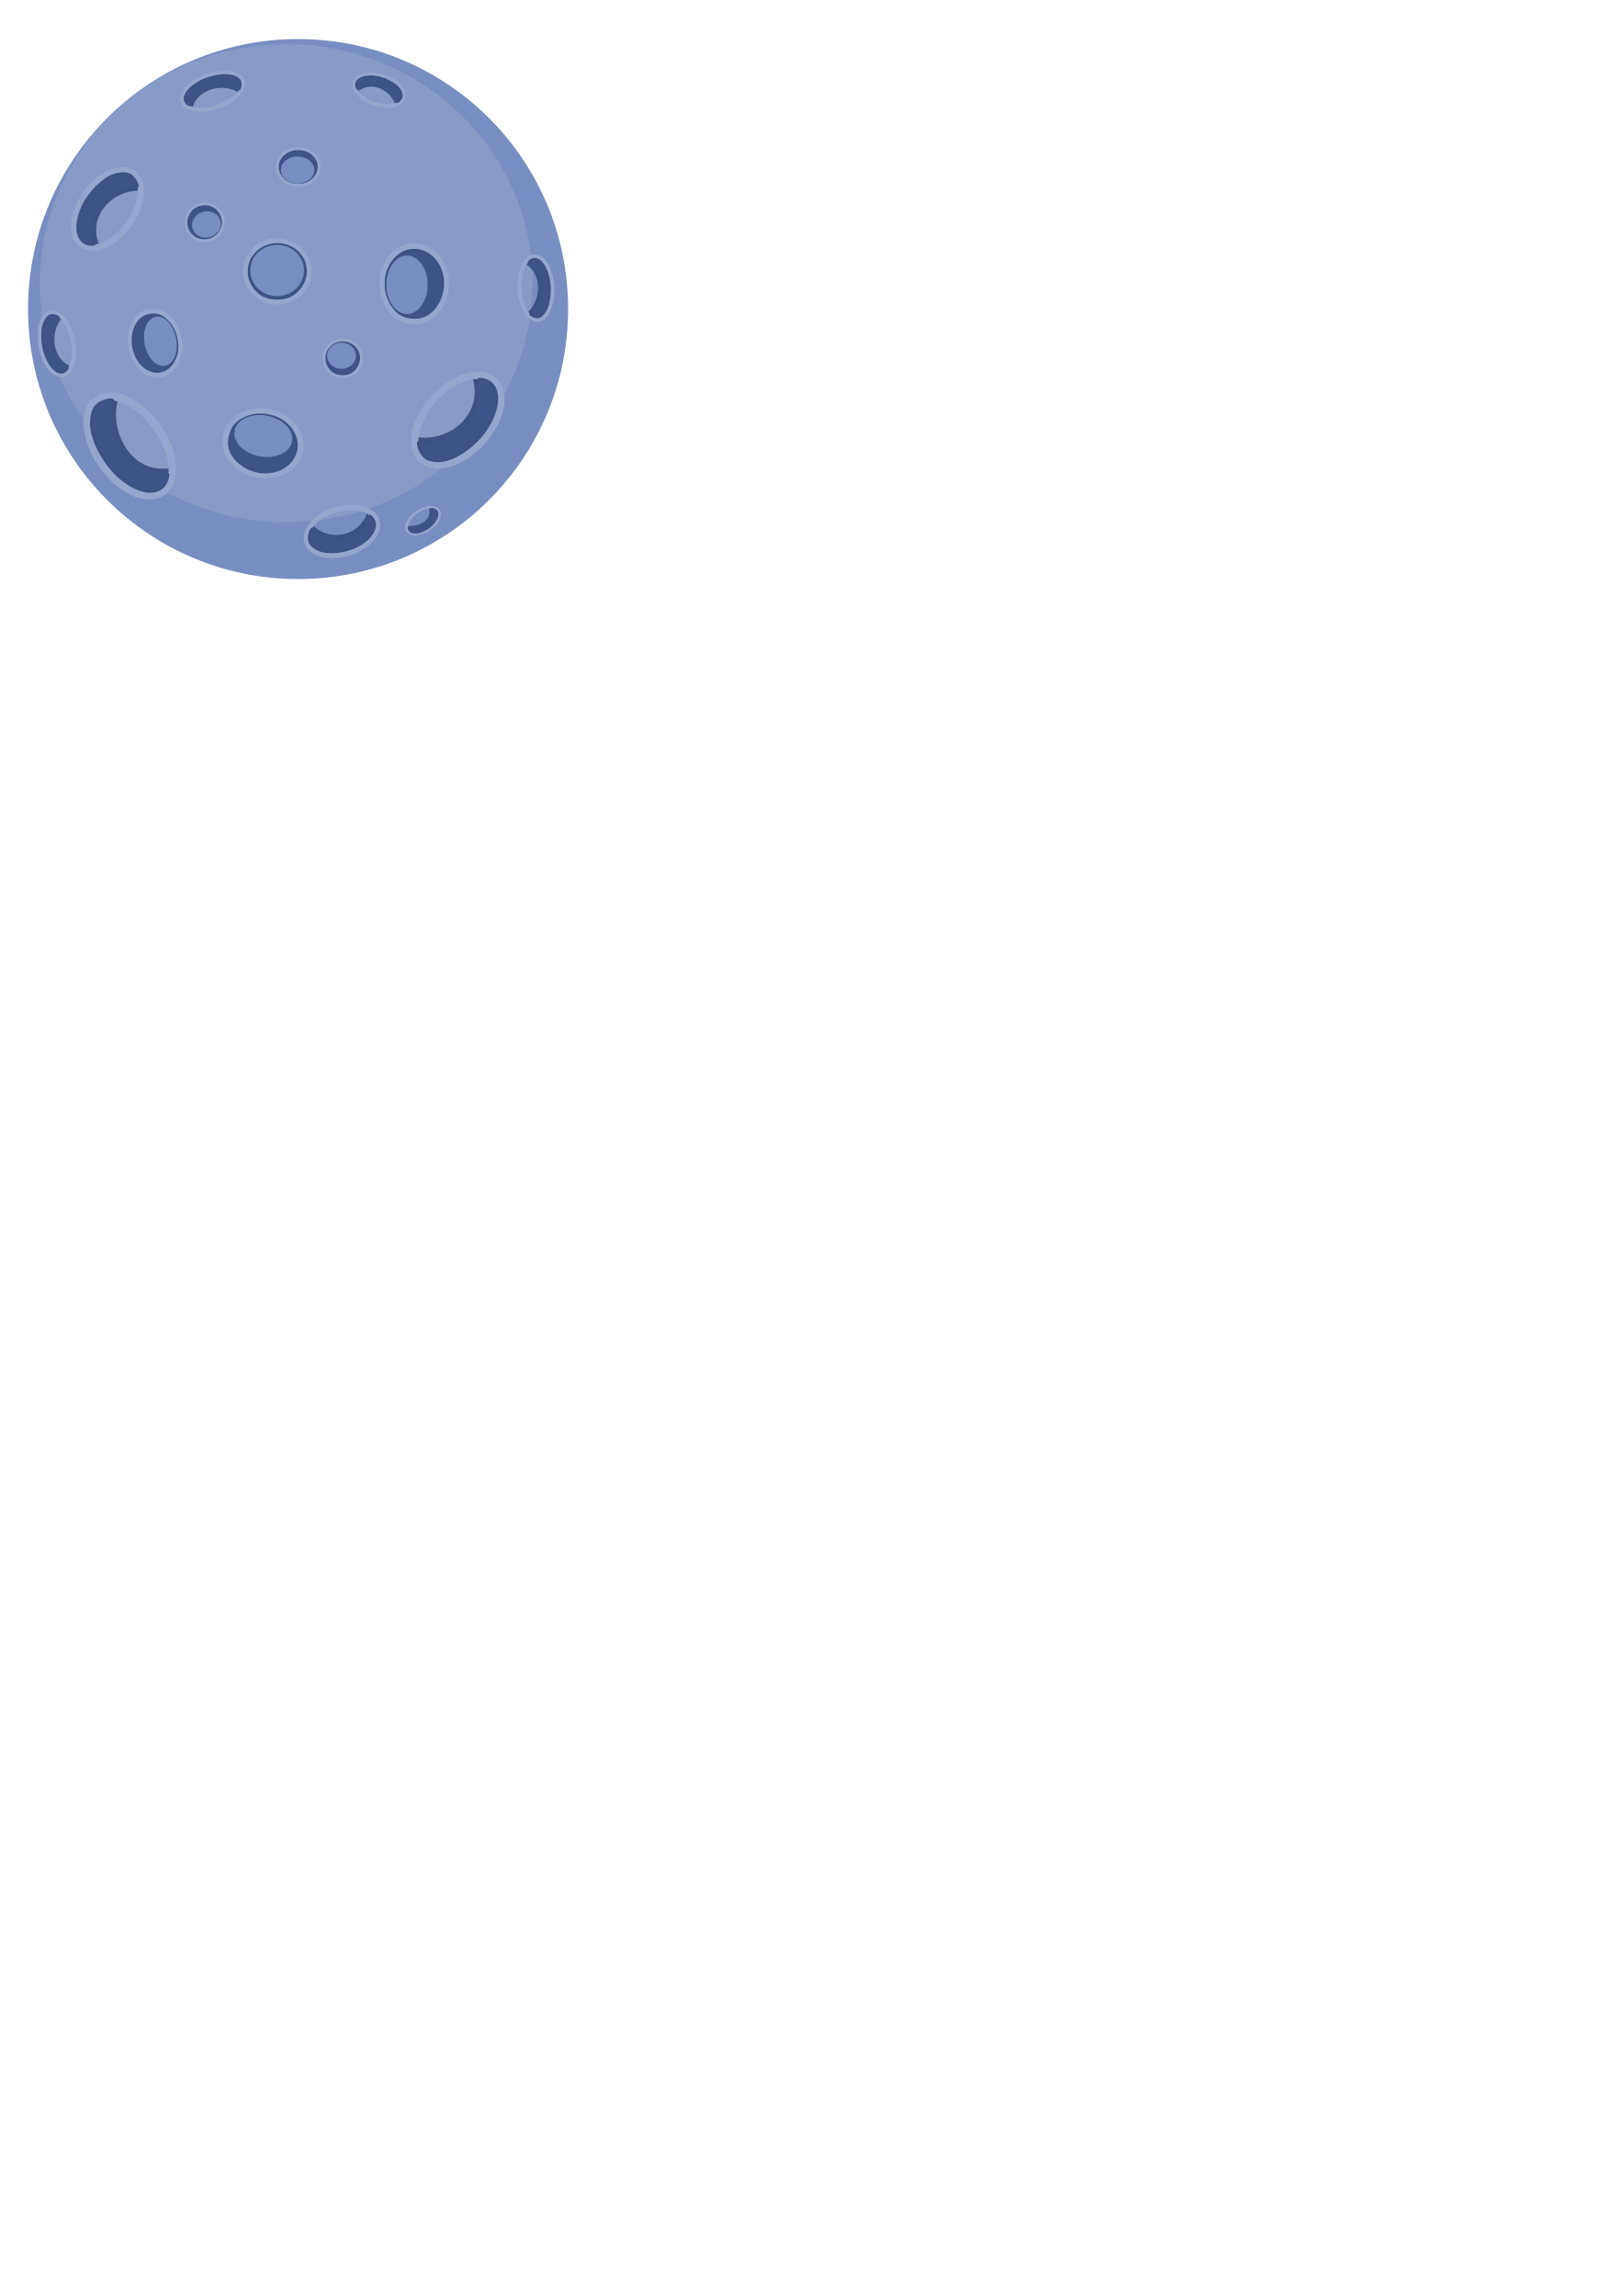
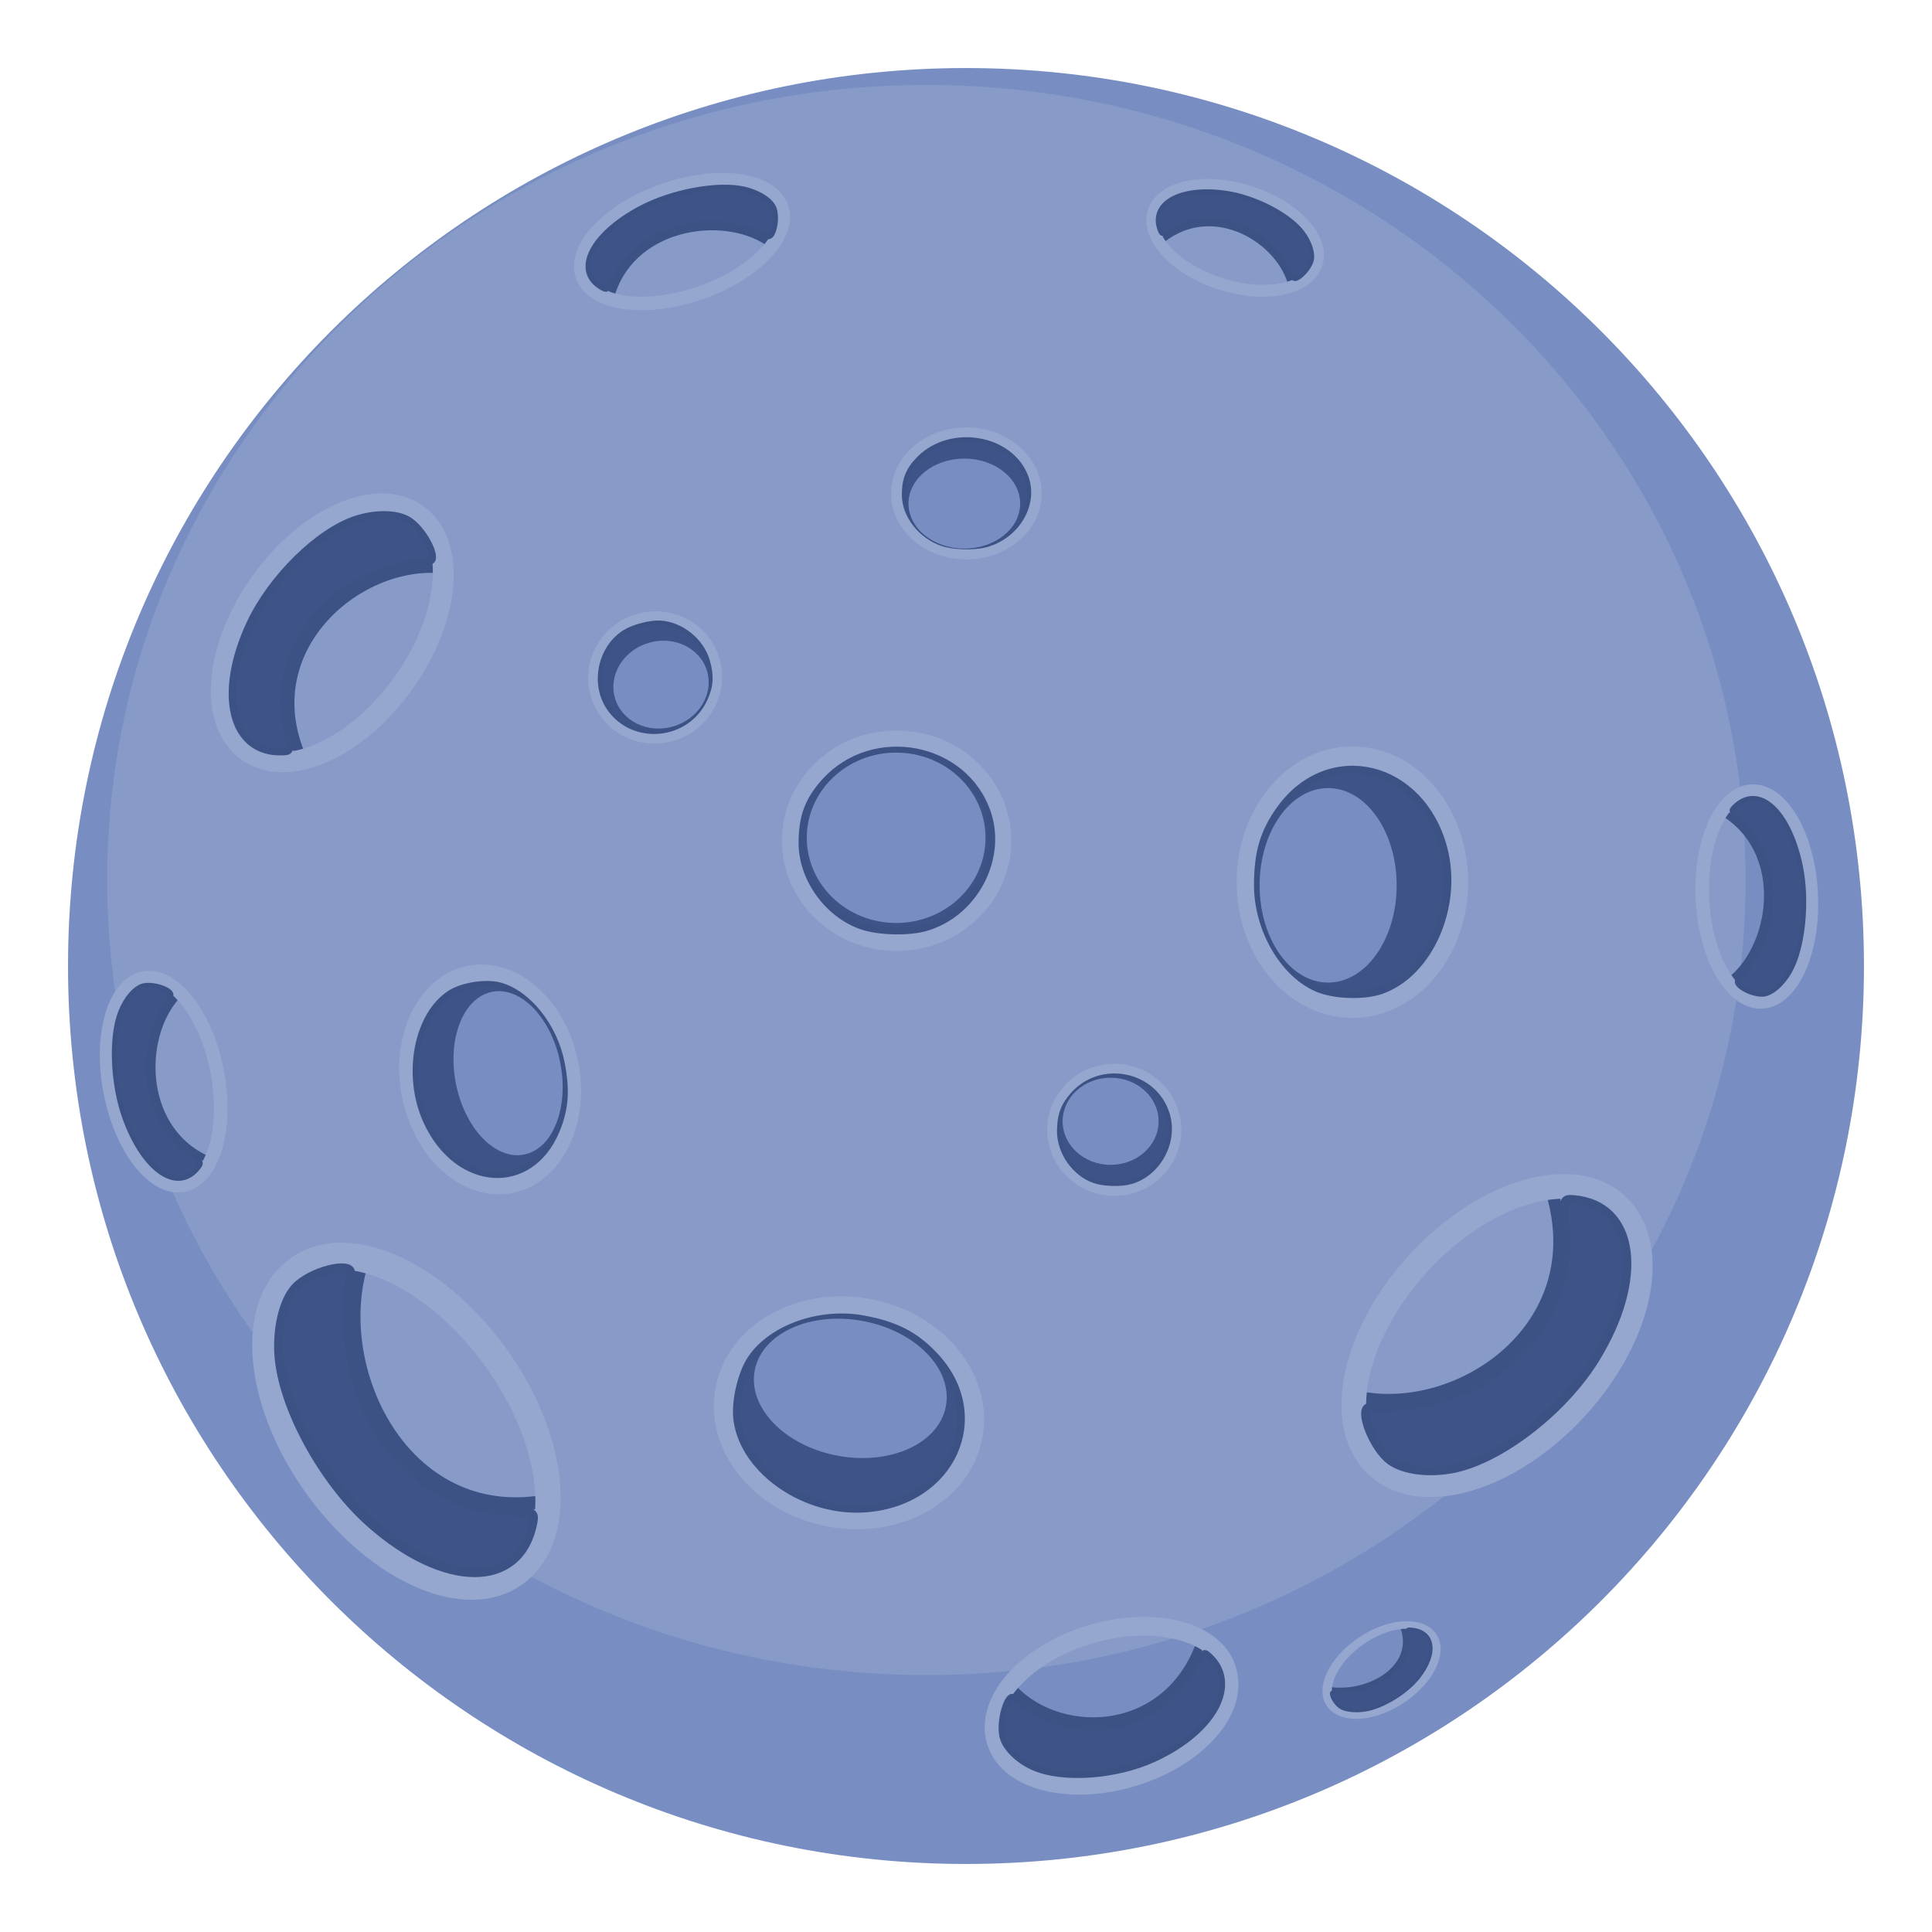
- <svg xmlns="http://www.w3.org/2000/svg" width="210mm" height="297mm" viewBox="0 0 210 297" version="1.1" id="svg5234">
+ <svg xmlns="http://www.w3.org/2000/svg" width="284" height="284" viewBox="0 0 75.142 75.142" version="1.1" id="svg5234">
  <defs id="defs5228" />
-   <g id="layer1">
+   <g id="layer1" transform="translate(-0.9827399,-2.405354)">
    <g id="g5870" transform="translate(-12.56448,127.6107)">
      <circle r="34.925" cy="-87.634" cx="51.118" id="path1798" style="opacity:1;fill:#788ec2;fill-opacity:1;stroke:none;stroke-width:1.058;stroke-linejoin:bevel;stroke-miterlimit:4;stroke-dasharray:none;stroke-opacity:1" />
      <ellipse ry="30.923" rx="31.862" cy="-90.979" cx="49.577" id="path2167" style="opacity:1;fill:#879ac8;fill-opacity:1;stroke:none;stroke-width:0.76;stroke-linejoin:bevel;stroke-miterlimit:4;stroke-dasharray:none;stroke-opacity:1" />
      <g transform="rotate(-18.95799,13.87677,-144.7899)" id="g1825">
        <path id="path1819" d="m 26.005,-107.86 c 1.728,-2.309 5.335,-1.531 6.503,0.265" style="fill:none;stroke:#3c5285;stroke-width:0.265px;stroke-linecap:butt;stroke-linejoin:miter;stroke-opacity:1" />
        <ellipse ry="2.117" rx="4.101" cy="-108.871" cx="29.236" id="ellipse1821" style="opacity:1;fill:none;fill-opacity:1;stroke:#95a6cf;stroke-width:0.529;stroke-linejoin:bevel;stroke-miterlimit:4;stroke-dasharray:none;stroke-opacity:1" />
        <path transform="scale(0.2645833)" id="path1823" d="m 122.589,-408.19 c -0.136,-0.22 -1.188,-1.093 -2.338,-1.94 -6.468,-4.761 -15.454,-4.616 -20.747,0.335 -1.647,1.541 -1.752,1.585 -2.305,0.974 -3.319,-3.668 0.866,-7.949 9.062,-9.268 5.235,-0.843 12.078,0.18 15.451,2.309 1.87,1.181 3.183,2.876 3.183,4.111 0,1.801 -1.73,4.41 -2.306,3.478 z" style="opacity:1;fill:#3e5489;fill-opacity:1;stroke:#3c5285;stroke-width:0.707;stroke-linejoin:bevel;stroke-miterlimit:4;stroke-dasharray:none;stroke-opacity:1" />
      </g>
      <g transform="matrix(0.8113468,-1.128925,1.3004,0.9345841,144.3249,34.1616)" id="g1833">
        <path id="path1827" d="m 26.005,-107.86 c 1.728,-2.309 5.335,-1.531 6.503,0.265" style="fill:none;stroke:#3c5285;stroke-width:0.265px;stroke-linecap:butt;stroke-linejoin:miter;stroke-opacity:1" />
        <ellipse ry="2.117" rx="4.101" cy="-108.871" cx="29.236" id="ellipse1829" style="opacity:1;fill:none;fill-opacity:1;stroke:#95a6cf;stroke-width:0.529;stroke-linejoin:bevel;stroke-miterlimit:4;stroke-dasharray:none;stroke-opacity:1" />
        <path transform="scale(0.2645833)" id="path1831" d="m 122.589,-408.19 c -0.136,-0.22 -1.188,-1.093 -2.338,-1.94 -6.468,-4.761 -15.454,-4.616 -20.747,0.335 -1.647,1.541 -1.752,1.585 -2.305,0.974 -3.319,-3.668 0.866,-7.949 9.062,-9.268 5.235,-0.843 12.078,0.18 15.451,2.309 1.87,1.181 3.183,2.876 3.183,4.111 0,1.801 -1.73,4.41 -2.306,3.478 z" style="opacity:1;fill:#3e5489;fill-opacity:1;stroke:#3c5285;stroke-width:0.707;stroke-linejoin:bevel;stroke-miterlimit:4;stroke-dasharray:none;stroke-opacity:1" />
      </g>
      <g transform="matrix(0.7768453,0.2490096,-0.2704865,0.8438475,9.424881,-31.36453)" id="g1841">
        <path id="path1835" d="m 26.005,-107.86 c 1.728,-2.309 5.335,-1.531 6.503,0.265" style="fill:none;stroke:#3c5285;stroke-width:0.265px;stroke-linecap:butt;stroke-linejoin:miter;stroke-opacity:1" />
        <ellipse ry="2.117" rx="4.101" cy="-108.871" cx="29.236" id="ellipse1837" style="opacity:1;fill:none;fill-opacity:1;stroke:#95a6cf;stroke-width:0.529;stroke-linejoin:bevel;stroke-miterlimit:4;stroke-dasharray:none;stroke-opacity:1" />
        <path transform="scale(0.2645833)" id="path1839" d="m 122.589,-408.19 c -0.136,-0.22 -1.188,-1.093 -2.338,-1.94 -6.468,-4.761 -15.454,-4.616 -20.747,0.335 -1.647,1.541 -1.752,1.585 -2.305,0.974 -3.319,-3.668 0.866,-7.949 9.062,-9.268 5.235,-0.843 12.078,0.18 15.451,2.309 1.87,1.181 3.183,2.876 3.183,4.111 0,1.801 -1.73,4.41 -2.306,3.478 z" style="opacity:1;fill:#3e5489;fill-opacity:1;stroke:#3c5285;stroke-width:0.707;stroke-linejoin:bevel;stroke-miterlimit:4;stroke-dasharray:none;stroke-opacity:1" />
      </g>
      <g transform="matrix(-1.122847,0.2808618,-0.2327622,-1.35488,64.26685,-214.5822)" id="g1857">
        <path id="path1851" d="m 26.005,-107.86 c 1.728,-2.309 5.335,-1.531 6.503,0.265" style="fill:none;stroke:#3c5285;stroke-width:0.265px;stroke-linecap:butt;stroke-linejoin:miter;stroke-opacity:1" />
        <ellipse ry="2.117" rx="4.101" cy="-108.871" cx="29.236" id="ellipse1853" style="opacity:1;fill:none;fill-opacity:1;stroke:#95a6cf;stroke-width:0.529;stroke-linejoin:bevel;stroke-miterlimit:4;stroke-dasharray:none;stroke-opacity:1" />
        <path transform="scale(0.2645833)" id="path1855" d="m 122.589,-408.19 c -0.136,-0.22 -1.188,-1.093 -2.338,-1.94 -6.468,-4.761 -15.454,-4.616 -20.747,0.335 -1.647,1.541 -1.752,1.585 -2.305,0.974 -3.319,-3.668 0.866,-7.949 9.062,-9.268 5.235,-0.843 12.078,0.18 15.451,2.309 1.87,1.181 3.183,2.876 3.183,4.111 0,1.801 -1.73,4.41 -2.306,3.478 z" style="opacity:1;fill:#3e5489;fill-opacity:1;stroke:#3c5285;stroke-width:0.707;stroke-linejoin:bevel;stroke-miterlimit:4;stroke-dasharray:none;stroke-opacity:1" />
      </g>
      <g transform="translate(-16.53646,2.38125)" id="g1894">
        <path id="path1867" d="m 90.511,-80.984 c 1.381,5.201 -3.837,8.634 -7.762,7.698" style="fill:none;stroke:#3c5285;stroke-width:0.48px;stroke-linecap:butt;stroke-linejoin:miter;stroke-opacity:1" />
        <ellipse ry="4.156" rx="6.886" cy="-13.983" cx="-115.433" id="ellipse1869" style="opacity:1;fill:none;fill-opacity:1;stroke:#95a6cf;stroke-width:0.961;stroke-linejoin:bevel;stroke-miterlimit:4;stroke-dasharray:none;stroke-opacity:1" transform="rotate(132.5104)" />
        <path id="path1871" d="m 83.419,-72.839 c 0.125,0.033 0.775,-0.005 1.445,-0.085 3.765,-0.447 6.407,-3.441 6.1,-6.912 -0.096,-1.08 -0.081,-1.13 0.319,-1.097 2.401,0.2 2.784,3.074 0.829,6.221 -1.249,2.01 -3.695,3.892 -5.523,4.249 -1.014,0.198 -2.057,0.033 -2.53,-0.401 -0.69,-0.632 -1.17,-2.115 -0.64,-1.976 z" style="opacity:1;fill:#3e5489;fill-opacity:1;stroke:#3c5285;stroke-width:0.34;stroke-linejoin:bevel;stroke-miterlimit:4;stroke-dasharray:none;stroke-opacity:1" />
      </g>
      <ellipse style="opacity:1;fill:none;fill-opacity:1;stroke:#95a6cf;stroke-width:0.721;stroke-linejoin:bevel;stroke-miterlimit:4;stroke-dasharray:none;stroke-opacity:1" id="ellipse1877" cx="48.419" cy="-92.507" rx="4.101" ry="3.928" />
      <path id="path1886" d="m 47.039,-89.195 c -1.306,-0.463 -2.296,-1.846 -2.299,-3.21 -0.002,-1.028 0.237,-1.677 0.88,-2.392 1.89,-2.102 5.466,-1.412 6.341,1.223 0.603,1.815 -0.556,3.935 -2.436,4.457 -0.678,0.188 -1.839,0.152 -2.486,-0.077 z" style="opacity:1;fill:#3e5489;fill-opacity:1;stroke:#3c5285;stroke-width:0.265;stroke-linejoin:bevel;stroke-miterlimit:4;stroke-dasharray:none;stroke-opacity:1" />
      <ellipse ry="3.313" rx="3.475" cy="-92.621" cx="48.402" id="path1896" style="opacity:1;fill:#788ec2;fill-opacity:1;stroke:none;stroke-width:0.677;stroke-linejoin:bevel;stroke-miterlimit:4;stroke-dasharray:none;stroke-opacity:1" />
      <g id="g1965">
        <ellipse style="opacity:1;fill:none;fill-opacity:1;stroke:#95a6cf;stroke-width:0.427;stroke-linejoin:bevel;stroke-miterlimit:4;stroke-dasharray:none;stroke-opacity:1" id="ellipse1903" cx="56.885" cy="-81.262" rx="2.396" ry="2.356" />
        <path id="path1905" d="m 56.079,-79.276 c -0.763,-0.278 -1.342,-1.107 -1.343,-1.925 -0.001,-0.617 0.138,-1.005 0.514,-1.434 1.104,-1.26 3.194,-0.847 3.705,0.733 0.352,1.088 -0.325,2.359 -1.423,2.673 -0.396,0.113 -1.074,0.091 -1.452,-0.046 z" style="opacity:1;fill:#3e5489;fill-opacity:1;stroke:#3c5285;stroke-width:0.157;stroke-linejoin:bevel;stroke-miterlimit:4;stroke-dasharray:none;stroke-opacity:1" />
        <ellipse ry="1.694" rx="1.866" cy="-81.595" cx="56.743" id="ellipse1907" style="opacity:1;fill:#788ec2;fill-opacity:1;stroke:none;stroke-width:0.355;stroke-linejoin:bevel;stroke-miterlimit:4;stroke-dasharray:none;stroke-opacity:1" />
      </g>
      <ellipse ry="2.342" rx="2.703" cy="-106.015" cx="51.131" id="ellipse1919" style="opacity:1;fill:none;fill-opacity:1;stroke:#95a6cf;stroke-width:0.452;stroke-linejoin:bevel;stroke-miterlimit:4;stroke-dasharray:none;stroke-opacity:1" />
      <path style="opacity:1;fill:#3e5489;fill-opacity:1;stroke:#3c5285;stroke-width:0.166;stroke-linejoin:bevel;stroke-miterlimit:4;stroke-dasharray:none;stroke-opacity:1" d="m 50.221,-104.04 c -0.861,-0.276 -1.513,-1.101 -1.515,-1.914 -0.001,-0.613 0.156,-1 0.58,-1.426 1.245,-1.253 3.602,-0.842 4.179,0.729 0.397,1.082 -0.367,2.346 -1.606,2.657 -0.447,0.112 -1.212,0.091 -1.638,-0.046 z" id="path1921" />
      <ellipse style="opacity:1;fill:#788ec2;fill-opacity:1;stroke:none;stroke-width:0.389;stroke-linejoin:bevel;stroke-miterlimit:4;stroke-dasharray:none;stroke-opacity:1" id="ellipse1923" cx="51.053" cy="-105.619" rx="2.171" ry="1.75" />
      <g transform="rotate(87.23076,45.82942,-71.98067)" id="g1942">
        <path id="path1936" d="m 26.005,-107.86 c 1.728,-2.309 5.335,-1.531 6.503,0.265" style="fill:none;stroke:#3c5285;stroke-width:0.265px;stroke-linecap:butt;stroke-linejoin:miter;stroke-opacity:1" />
        <ellipse ry="2.117" rx="4.101" cy="-108.871" cx="29.236" id="ellipse1938" style="opacity:1;fill:none;fill-opacity:1;stroke:#95a6cf;stroke-width:0.529;stroke-linejoin:bevel;stroke-miterlimit:4;stroke-dasharray:none;stroke-opacity:1" />
        <path transform="scale(0.2645833)" id="path1940" d="m 122.589,-408.19 c -0.136,-0.22 -1.188,-1.093 -2.338,-1.94 -6.468,-4.761 -15.454,-4.616 -20.747,0.335 -1.647,1.541 -1.752,1.585 -2.305,0.974 -3.319,-3.668 0.866,-7.949 9.062,-9.268 5.235,-0.843 12.078,0.18 15.451,2.309 1.87,1.181 3.183,2.876 3.183,4.111 0,1.801 -1.73,4.41 -2.306,3.478 z" style="opacity:1;fill:#3e5489;fill-opacity:1;stroke:#3c5285;stroke-width:0.707;stroke-linejoin:bevel;stroke-miterlimit:4;stroke-dasharray:none;stroke-opacity:1" />
      </g>
      <g id="g1986">
        <ellipse style="opacity:1;fill:none;fill-opacity:1;stroke:#95a6cf;stroke-width:0.803;stroke-linejoin:bevel;stroke-miterlimit:4;stroke-dasharray:none;stroke-opacity:1" id="ellipse1944" cx="66.146" cy="-90.895" rx="4.101" ry="4.879" />
        <path id="path1946" d="m 64.766,-86.782 c -1.306,-0.575 -2.296,-2.293 -2.299,-3.987 -0.002,-1.277 0.237,-2.082 0.88,-2.971 1.89,-2.61 5.466,-1.754 6.341,1.519 0.603,2.254 -0.556,4.887 -2.436,5.535 -0.678,0.234 -1.839,0.189 -2.486,-0.096 z" style="opacity:1;fill:#3e5489;fill-opacity:1;stroke:#3c5285;stroke-width:0.295;stroke-linejoin:bevel;stroke-miterlimit:4;stroke-dasharray:none;stroke-opacity:1" />
        <ellipse ry="3.782" rx="2.665" cy="-90.772" cx="65.203" id="ellipse1948" style="opacity:1;fill:#788ec2;fill-opacity:1;stroke:none;stroke-width:0.633;stroke-linejoin:bevel;stroke-miterlimit:4;stroke-dasharray:none;stroke-opacity:1" />
      </g>
      <g id="g1981" transform="matrix(-1.095589,-1.40276,1.504402,-1.355473,225.171,-176.4899)">
        <path style="fill:none;stroke:#3c5285;stroke-width:0.265px;stroke-linecap:butt;stroke-linejoin:miter;stroke-opacity:1" d="m 26.005,-107.86 c 1.728,-2.309 5.335,-1.531 6.503,0.265" id="path1975" />
        <ellipse style="opacity:1;fill:none;fill-opacity:1;stroke:#95a6cf;stroke-width:0.529;stroke-linejoin:bevel;stroke-miterlimit:4;stroke-dasharray:none;stroke-opacity:1" id="ellipse1977" cx="29.236" cy="-108.871" rx="4.101" ry="2.117" />
        <path style="opacity:1;fill:#3e5489;fill-opacity:1;stroke:#3c5285;stroke-width:0.707;stroke-linejoin:bevel;stroke-miterlimit:4;stroke-dasharray:none;stroke-opacity:1" d="m 122.589,-408.19 c -0.136,-0.22 -1.188,-1.093 -2.338,-1.94 -6.468,-4.761 -15.454,-4.616 -20.747,0.335 -1.647,1.541 -1.752,1.585 -2.305,0.974 -3.319,-3.668 0.866,-7.949 9.062,-9.268 5.235,-0.843 12.078,0.18 15.451,2.309 1.87,1.181 3.183,2.876 3.183,4.111 0,1.801 -1.73,4.41 -2.306,3.478 z" id="path1979" transform="scale(0.2645833)" />
      </g>
      <g transform="rotate(100.5375,47.77994,-88.71287)" id="g1994">
        <ellipse ry="4.879" rx="4.101" cy="-90.895" cx="66.146" id="ellipse1988" style="opacity:1;fill:none;fill-opacity:1;stroke:#95a6cf;stroke-width:0.803;stroke-linejoin:bevel;stroke-miterlimit:4;stroke-dasharray:none;stroke-opacity:1" />
        <path style="opacity:1;fill:#3e5489;fill-opacity:1;stroke:#3c5285;stroke-width:0.295;stroke-linejoin:bevel;stroke-miterlimit:4;stroke-dasharray:none;stroke-opacity:1" d="m 64.766,-86.782 c -1.306,-0.575 -2.296,-2.293 -2.299,-3.987 -0.002,-1.277 0.237,-2.082 0.88,-2.971 1.89,-2.61 5.466,-1.754 6.341,1.519 0.603,2.254 -0.556,4.887 -2.436,5.535 -0.678,0.234 -1.839,0.189 -2.486,-0.096 z" id="path1990" />
        <ellipse style="opacity:1;fill:#788ec2;fill-opacity:1;stroke:none;stroke-width:0.633;stroke-linejoin:bevel;stroke-miterlimit:4;stroke-dasharray:none;stroke-opacity:1" id="ellipse1992" cx="65.203" cy="-90.772" rx="2.665" ry="3.782" />
      </g>
      <g transform="matrix(-0.7619202,0.1488445,-0.1634796,-0.8368358,68.14825,-169.1319)" id="g2002">
        <ellipse ry="4.879" rx="4.101" cy="-90.895" cx="66.146" id="ellipse1996" style="opacity:1;fill:none;fill-opacity:1;stroke:#95a6cf;stroke-width:0.803;stroke-linejoin:bevel;stroke-miterlimit:4;stroke-dasharray:none;stroke-opacity:1" />
        <path style="opacity:1;fill:#3e5489;fill-opacity:1;stroke:#3c5285;stroke-width:0.295;stroke-linejoin:bevel;stroke-miterlimit:4;stroke-dasharray:none;stroke-opacity:1" d="m 64.766,-86.782 c -1.306,-0.575 -2.296,-2.293 -2.299,-3.987 -0.002,-1.277 0.237,-2.082 0.88,-2.971 1.89,-2.61 5.466,-1.754 6.341,1.519 0.603,2.254 -0.556,4.887 -2.436,5.535 -0.678,0.234 -1.839,0.189 -2.486,-0.096 z" id="path1998" />
        <ellipse style="opacity:1;fill:#788ec2;fill-opacity:1;stroke:none;stroke-width:0.633;stroke-linejoin:bevel;stroke-miterlimit:4;stroke-dasharray:none;stroke-opacity:1" id="ellipse2000" cx="65.203" cy="-90.772" rx="2.665" ry="3.782" />
      </g>
      <g transform="rotate(163.7131,49.2146,-91.33748)" id="g2010">
        <ellipse ry="2.356" rx="2.396" cy="-81.262" cx="56.885" id="ellipse2004" style="opacity:1;fill:none;fill-opacity:1;stroke:#95a6cf;stroke-width:0.427;stroke-linejoin:bevel;stroke-miterlimit:4;stroke-dasharray:none;stroke-opacity:1" />
        <path style="opacity:1;fill:#3e5489;fill-opacity:1;stroke:#3c5285;stroke-width:0.157;stroke-linejoin:bevel;stroke-miterlimit:4;stroke-dasharray:none;stroke-opacity:1" d="m 56.079,-79.276 c -0.763,-0.278 -1.342,-1.107 -1.343,-1.925 -0.001,-0.617 0.138,-1.005 0.514,-1.434 1.104,-1.26 3.194,-0.847 3.705,0.733 0.352,1.088 -0.325,2.359 -1.423,2.673 -0.396,0.113 -1.074,0.091 -1.452,-0.046 z" id="path2006" />
        <ellipse style="opacity:1;fill:#788ec2;fill-opacity:1;stroke:none;stroke-width:0.355;stroke-linejoin:bevel;stroke-miterlimit:4;stroke-dasharray:none;stroke-opacity:1" id="ellipse2008" cx="56.743" cy="-81.595" rx="1.866" ry="1.694" />
      </g>
      <g transform="rotate(-100.9001,35.19957,-92.15522)" id="g2026">
        <path id="path2020" d="m 26.005,-107.86 c 1.728,-2.309 5.335,-1.531 6.503,0.265" style="fill:none;stroke:#3c5285;stroke-width:0.265px;stroke-linecap:butt;stroke-linejoin:miter;stroke-opacity:1" />
        <ellipse ry="2.117" rx="4.101" cy="-108.871" cx="29.236" id="ellipse2022" style="opacity:1;fill:none;fill-opacity:1;stroke:#95a6cf;stroke-width:0.529;stroke-linejoin:bevel;stroke-miterlimit:4;stroke-dasharray:none;stroke-opacity:1" />
        <path transform="scale(0.2645833)" id="path2024" d="m 122.589,-408.19 c -0.136,-0.22 -1.188,-1.093 -2.338,-1.94 -6.468,-4.761 -15.454,-4.616 -20.747,0.335 -1.647,1.541 -1.752,1.585 -2.305,0.974 -3.319,-3.668 0.866,-7.949 9.062,-9.268 5.235,-0.843 12.078,0.18 15.451,2.309 1.87,1.181 3.183,2.876 3.183,4.111 0,1.801 -1.73,4.41 -2.306,3.478 z" style="opacity:1;fill:#3e5489;fill-opacity:1;stroke:#3c5285;stroke-width:0.707;stroke-linejoin:bevel;stroke-miterlimit:4;stroke-dasharray:none;stroke-opacity:1" />
      </g>
      <g id="g2034" transform="matrix(0.379775,0,0,0.3023952,33.74372,-37.37817)">
        <path style="fill:none;stroke:#3c5285;stroke-width:0.48px;stroke-linecap:butt;stroke-linejoin:miter;stroke-opacity:1" d="m 90.511,-80.984 c 1.381,5.201 -3.837,8.634 -7.762,7.698" id="path2028" />
        <ellipse transform="rotate(132.5104)" style="opacity:1;fill:none;fill-opacity:1;stroke:#95a6cf;stroke-width:0.961;stroke-linejoin:bevel;stroke-miterlimit:4;stroke-dasharray:none;stroke-opacity:1" id="ellipse2030" cx="-115.433" cy="-13.983" rx="6.886" ry="4.156" />
        <path style="opacity:1;fill:#3e5489;fill-opacity:1;stroke:#3c5285;stroke-width:0.34;stroke-linejoin:bevel;stroke-miterlimit:4;stroke-dasharray:none;stroke-opacity:1" d="m 83.419,-72.839 c 0.125,0.033 0.775,-0.005 1.445,-0.085 3.765,-0.447 6.407,-3.441 6.1,-6.912 -0.096,-1.08 -0.081,-1.13 0.319,-1.097 2.401,0.2 2.784,3.074 0.829,6.221 -1.249,2.01 -3.695,3.892 -5.523,4.249 -1.014,0.198 -2.057,0.033 -2.53,-0.401 -0.69,-0.632 -1.17,-2.115 -0.64,-1.976 z" id="path2032" />
      </g>
    </g>
  </g>
</svg>
